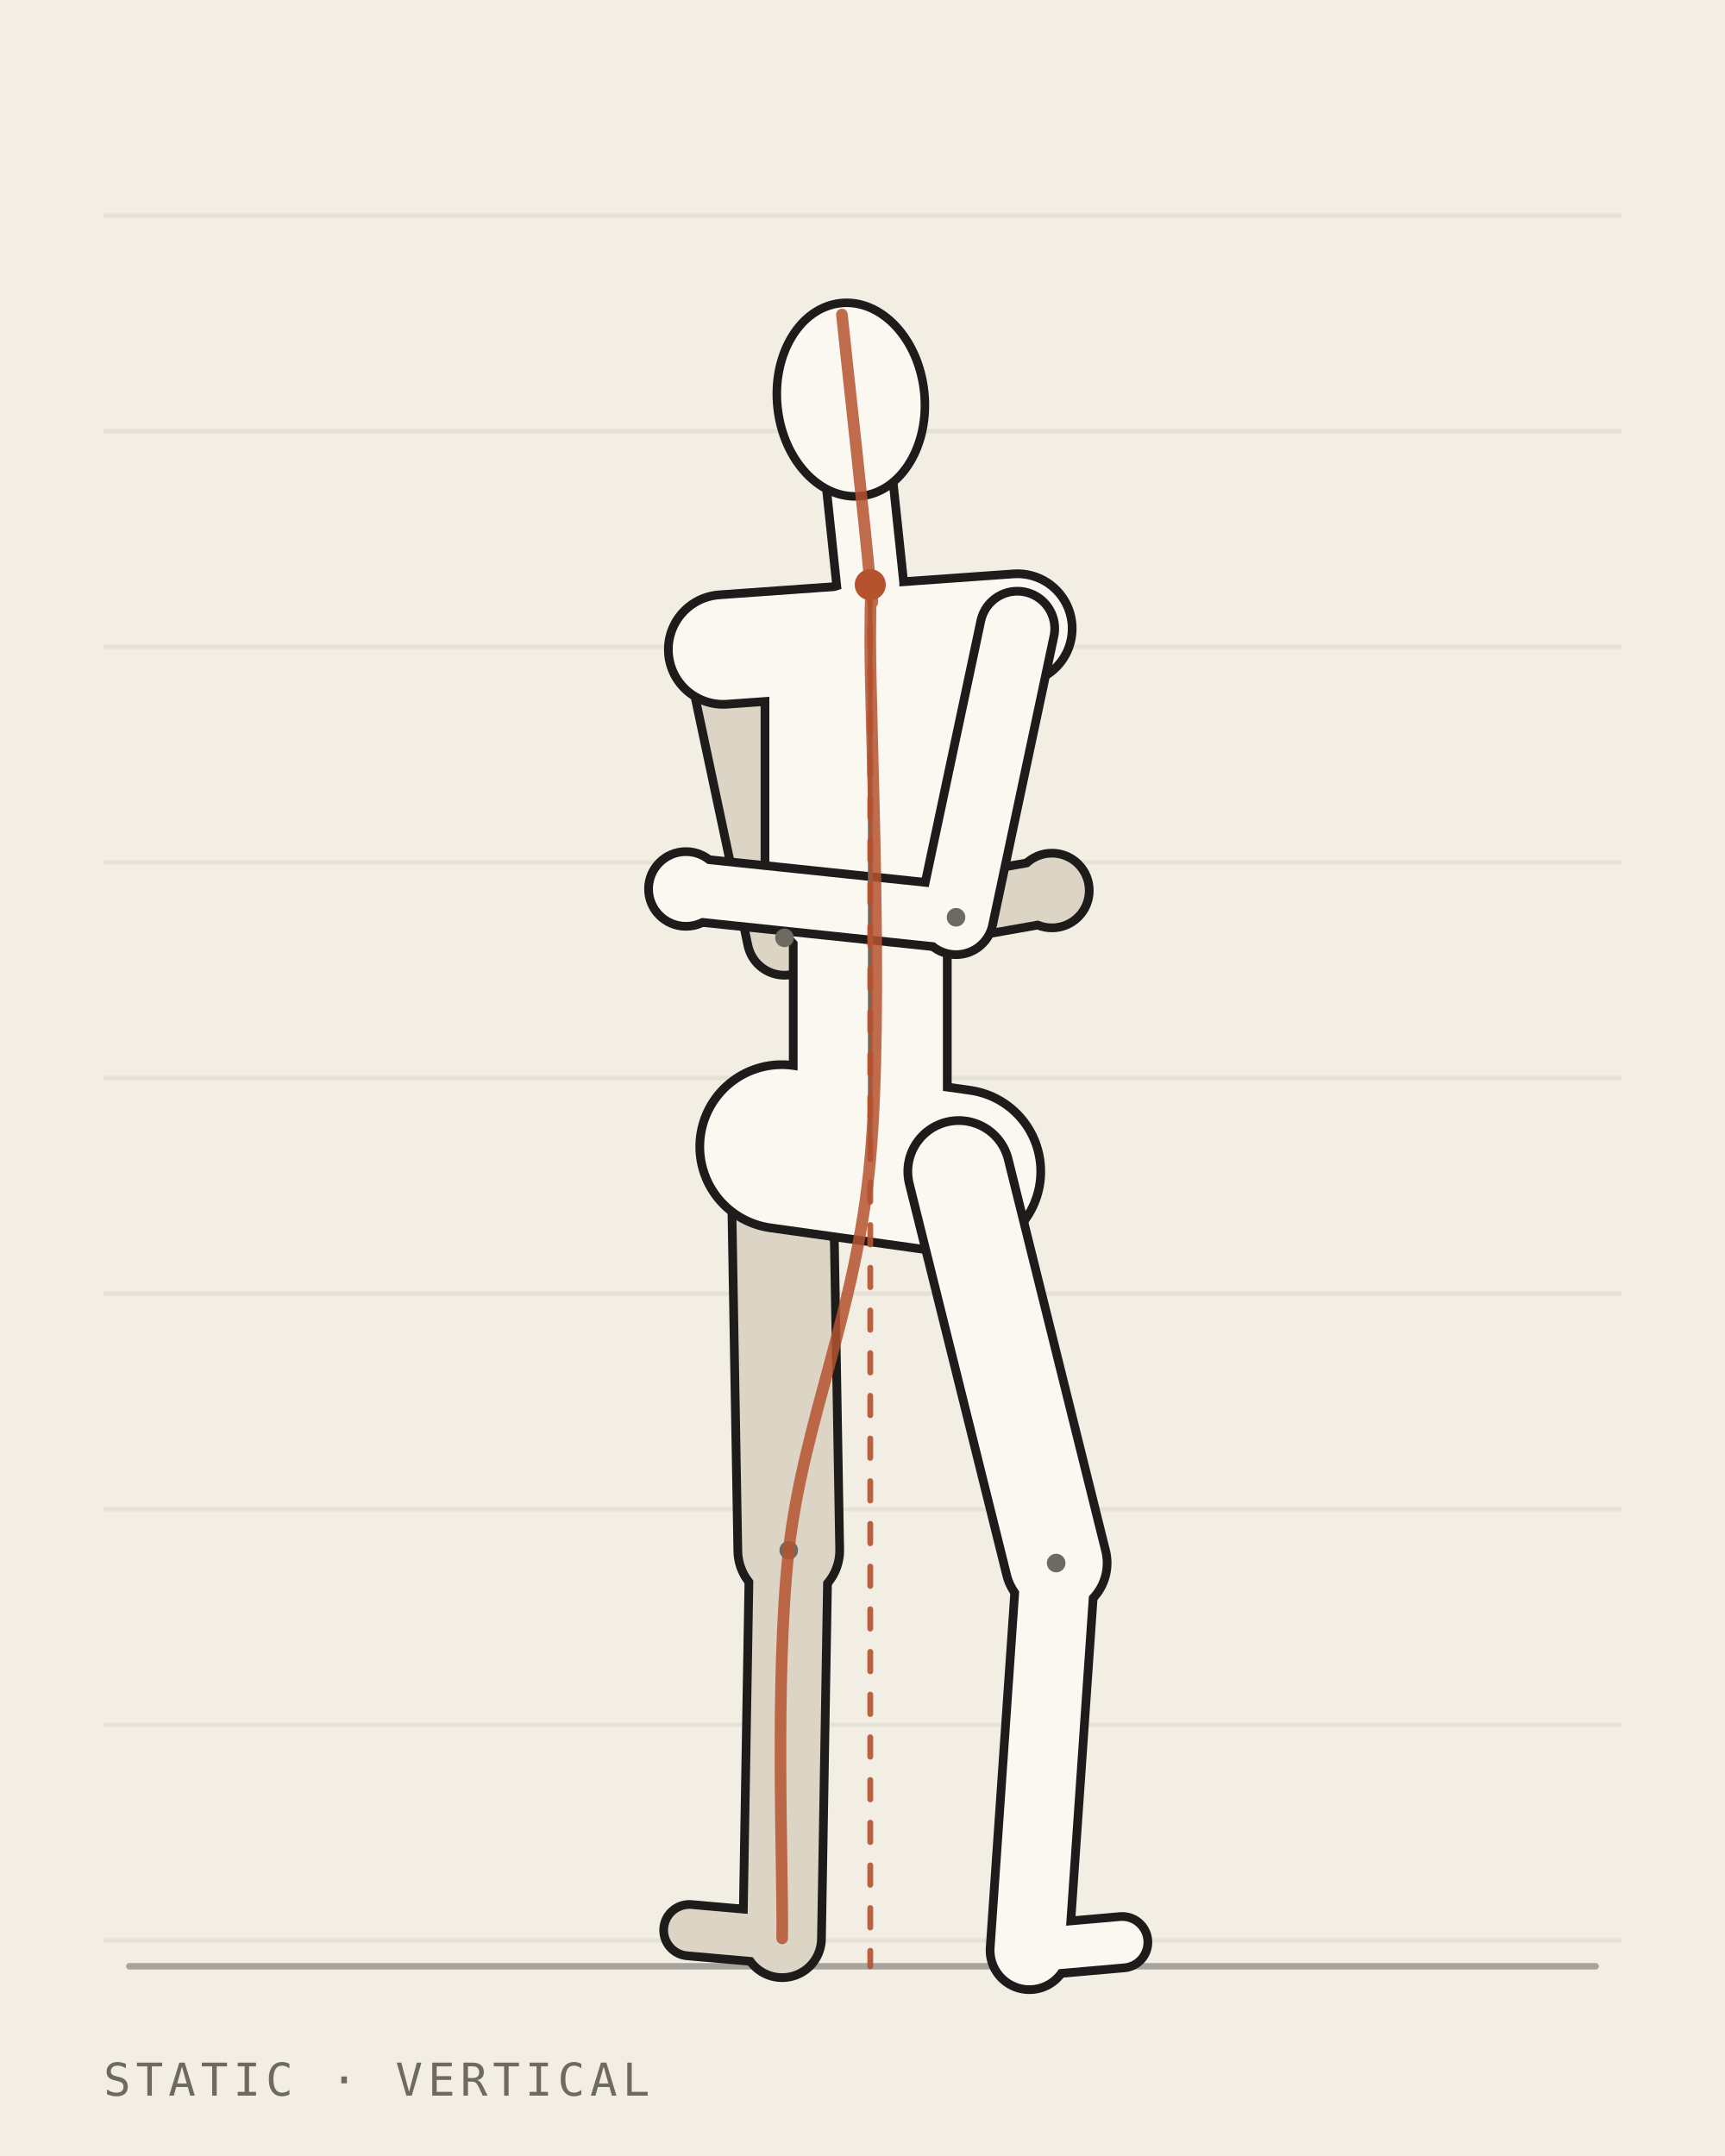
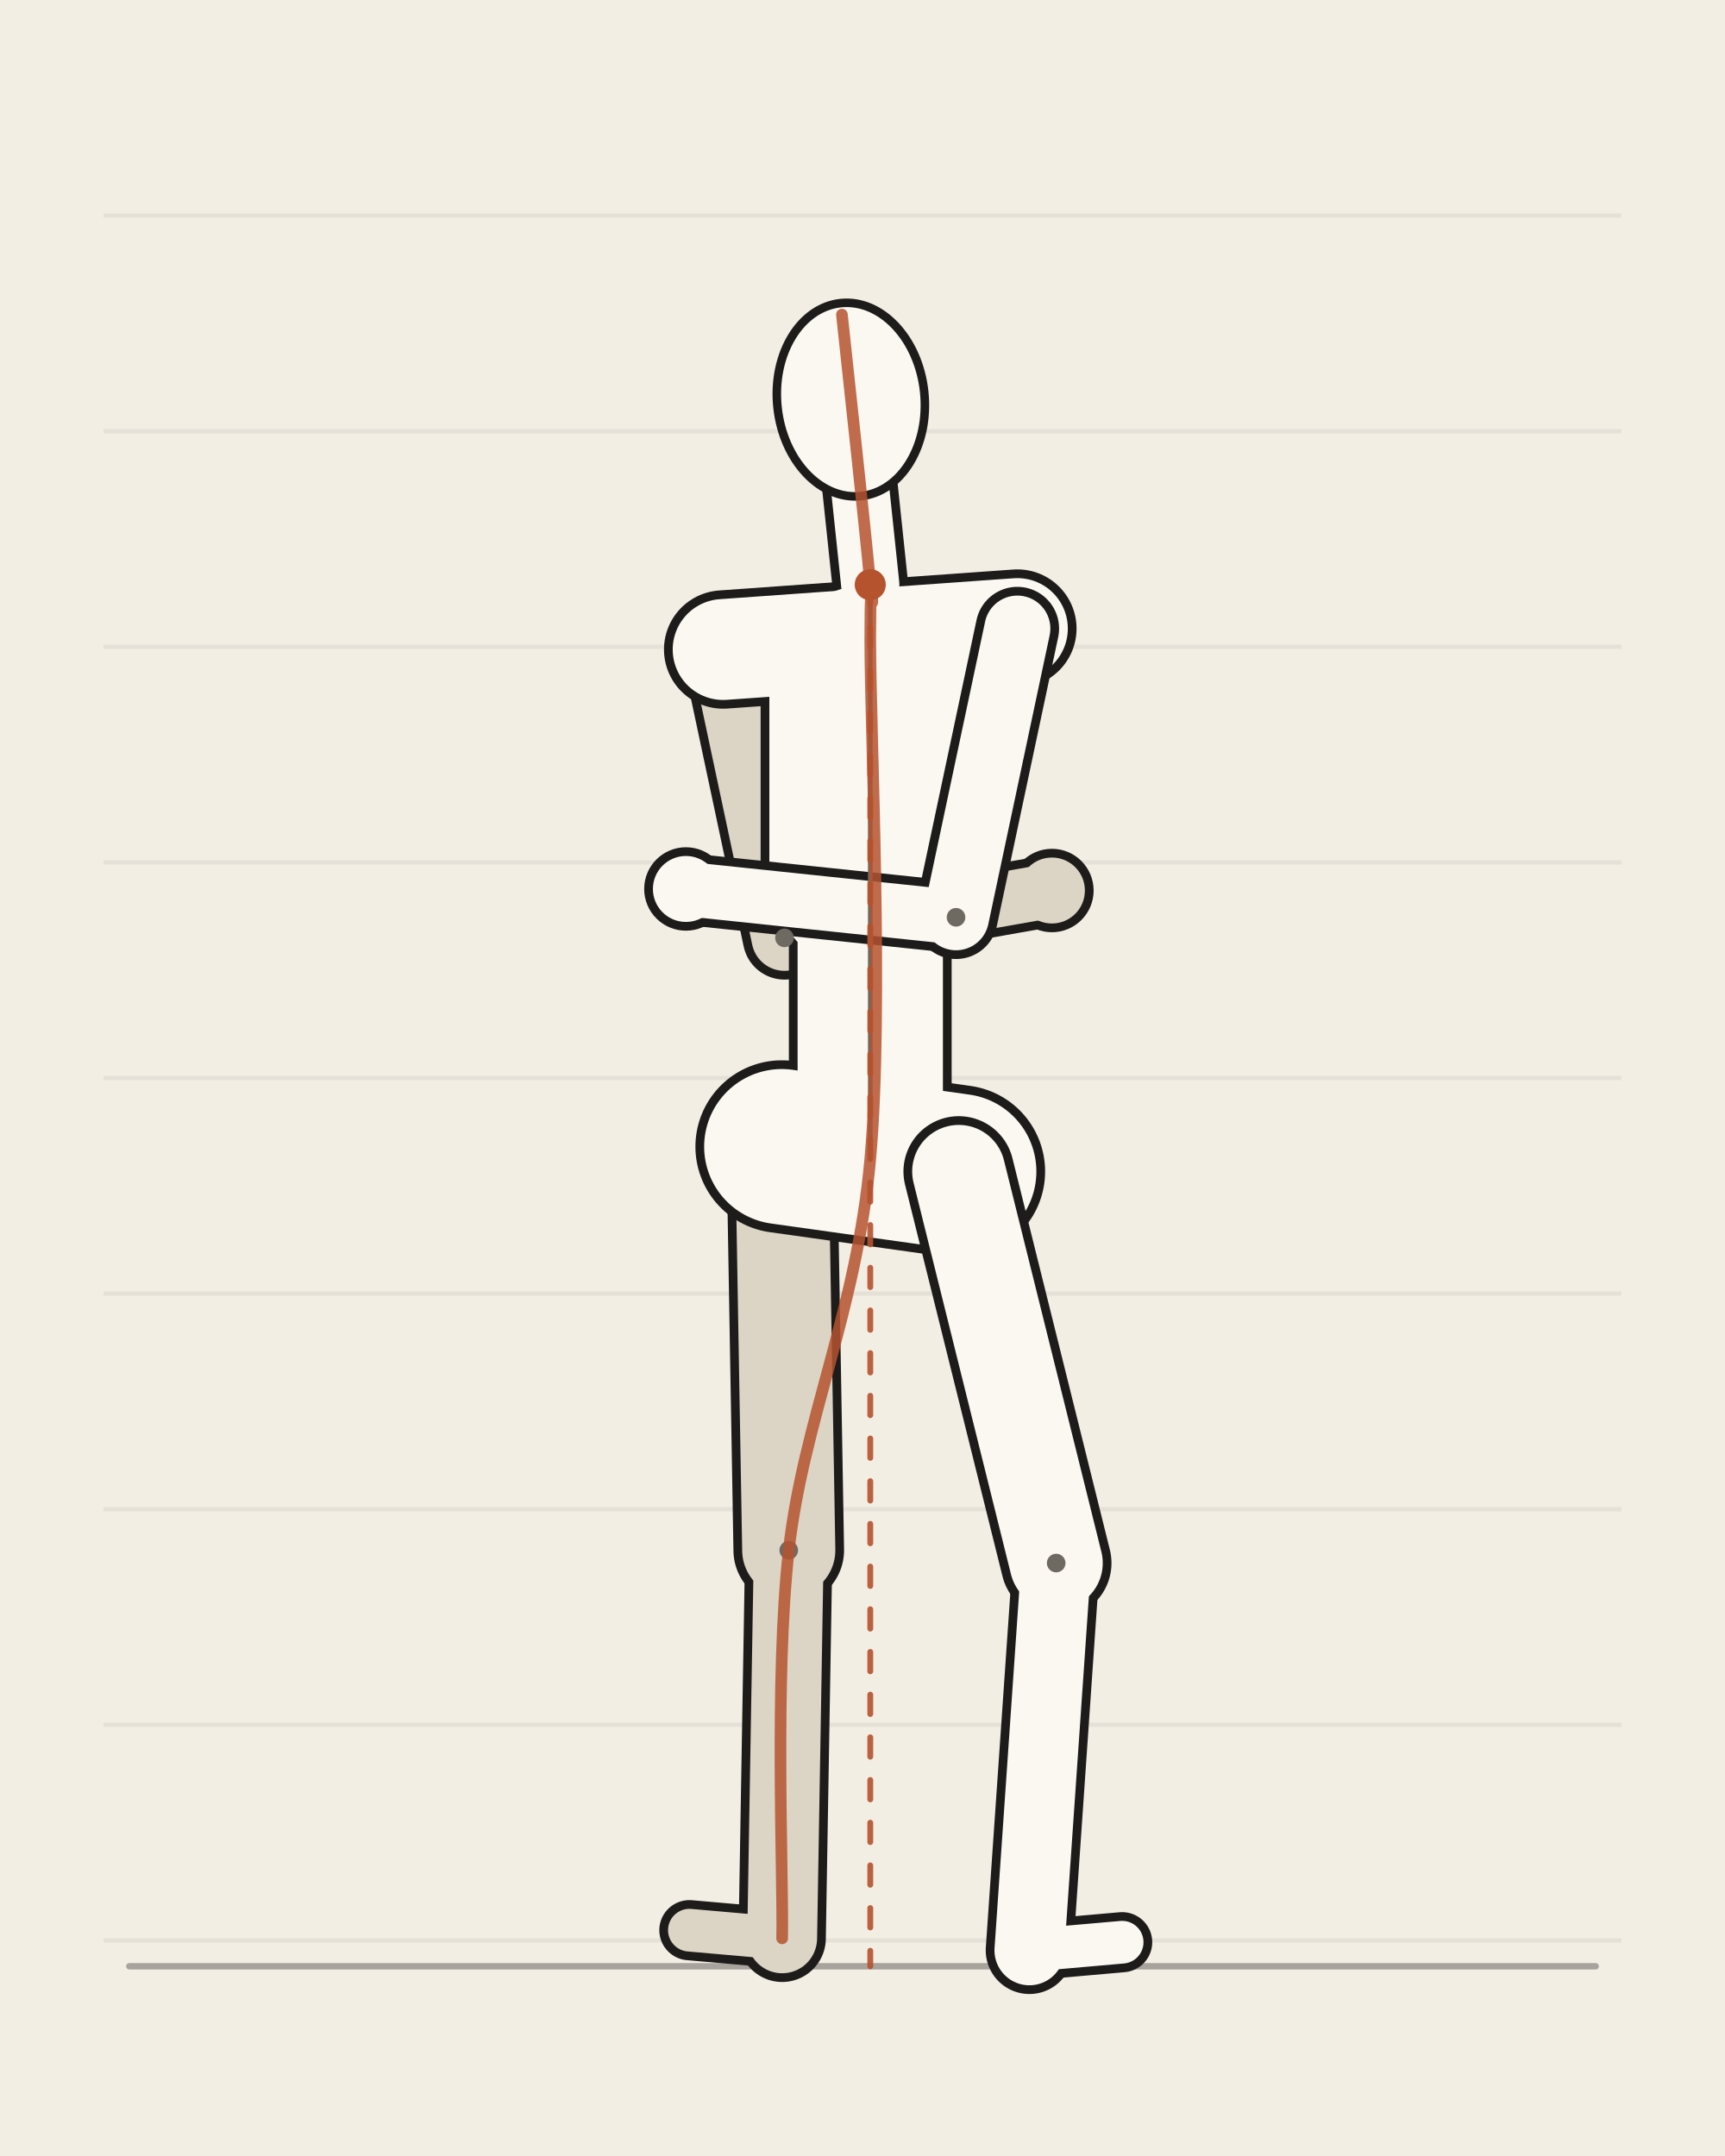
<svg xmlns="http://www.w3.org/2000/svg" viewBox="0 0 400 500" width="400" height="500" role="img" aria-label="dynamic static">
  <rect width="400" height="500" fill="#F3EEE4" />
  <g stroke="#1D1C1A" stroke-opacity="0.06" stroke-width="1">
    <line x1="24" y1="50" x2="376" y2="50" />
    <line x1="24" y1="100" x2="376" y2="100" />
    <line x1="24" y1="150" x2="376" y2="150" />
    <line x1="24" y1="200" x2="376" y2="200" />
    <line x1="24" y1="250" x2="376" y2="250" />
    <line x1="24" y1="300" x2="376" y2="300" />
    <line x1="24" y1="350" x2="376" y2="350" />
    <line x1="24" y1="400" x2="376" y2="400" />
    <line x1="24" y1="450" x2="376" y2="450" />
  </g>
  <line x1="30" y1="456" x2="370" y2="456" stroke="#1D1C1A" stroke-width="1.5" stroke-linecap="round" stroke-opacity="0.35" />
  <g transform="translate(200 456) scale(0.9) translate(-200 -456)">
    <line x1="179.2" y1="244.8" x2="181" y2="348.8" stroke="#1D1C1A" stroke-width="28.5" stroke-linecap="round" />
    <line x1="181" y1="348.8" x2="179.3" y2="448.8" stroke="#1D1C1A" stroke-width="22.5" stroke-linecap="round" />
    <line x1="179.3" y1="448.8" x2="155.4" y2="446.7" stroke="#1D1C1A" stroke-width="15.5" stroke-linecap="round" />
    <line x1="164.1" y1="116.7" x2="179.9" y2="191" stroke="#1D1C1A" stroke-width="21.5" stroke-linecap="round" />
    <line x1="179.9" y1="191" x2="248.8" y2="178.8" stroke="#1D1C1A" stroke-width="18.5" stroke-linecap="round" />
    <circle cx="248.8" cy="178.8" r="10.75" fill="#1D1C1A" />
    <line x1="179.2" y1="244.8" x2="181" y2="348.8" stroke="#DCD4C5" stroke-width="24" stroke-linecap="round" />
    <line x1="181" y1="348.8" x2="179.3" y2="448.8" stroke="#DCD4C5" stroke-width="18" stroke-linecap="round" />
    <line x1="179.3" y1="448.8" x2="155.4" y2="446.7" stroke="#DCD4C5" stroke-width="11" stroke-linecap="round" />
    <line x1="164.1" y1="116.7" x2="179.9" y2="191" stroke="#DCD4C5" stroke-width="17" stroke-linecap="round" />
    <line x1="179.9" y1="191" x2="248.8" y2="178.8" stroke="#DCD4C5" stroke-width="14" stroke-linecap="round" />
    <circle cx="248.8" cy="178.8" r="8.5" fill="#DCD4C5" />
    <line x1="164.1" y1="116.7" x2="239.9" y2="111.3" stroke="#1D1C1A" stroke-width="30.5" stroke-linecap="round" />
    <line x1="202" y1="126" x2="202" y2="174" stroke="#1D1C1A" stroke-width="56.5" stroke-linecap="round" />
    <line x1="202" y1="174" x2="202" y2="248" stroke="#1D1C1A" stroke-width="41.94" stroke-linecap="round" />
    <line x1="179.2" y1="244.8" x2="224.8" y2="251.2" stroke="#1D1C1A" stroke-width="44.5" stroke-linecap="round" />
    <line x1="202" y1="100" x2="197.8" y2="60.2" stroke="#1D1C1A" stroke-width="19.5" stroke-linecap="round" />
    <ellipse cx="197" cy="52.3" rx="19" ry="25" transform="rotate(-6 197 52.3)" fill="#1D1C1A" stroke="#1D1C1A" stroke-width="0" />
    <line x1="164.1" y1="116.7" x2="239.9" y2="111.3" stroke="#FBF8F2" stroke-width="26" stroke-linecap="round" />
    <line x1="202" y1="126" x2="202" y2="174" stroke="#FBF8F2" stroke-width="52" stroke-linecap="round" />
    <line x1="202" y1="174" x2="202" y2="248" stroke="#FBF8F2" stroke-width="37.44" stroke-linecap="round" />
    <line x1="179.2" y1="244.8" x2="224.8" y2="251.2" stroke="#FBF8F2" stroke-width="40" stroke-linecap="round" />
    <line x1="202" y1="100" x2="197.8" y2="60.2" stroke="#FBF8F2" stroke-width="15" stroke-linecap="round" />
    <ellipse cx="197" cy="52.3" rx="19" ry="25" transform="rotate(-6 197 52.3)" fill="#FBF8F2" stroke="#1D1C1A" stroke-width="2.2" />
    <line x1="224.8" y1="251.2" x2="249.9" y2="352.1" stroke="#1D1C1A" stroke-width="28.5" stroke-linecap="round" />
    <line x1="249.9" y1="352.1" x2="243" y2="451.9" stroke="#1D1C1A" stroke-width="22.5" stroke-linecap="round" />
    <line x1="243" y1="451.9" x2="266.9" y2="449.8" stroke="#1D1C1A" stroke-width="15.5" stroke-linecap="round" />
    <line x1="239.9" y1="111.3" x2="224.1" y2="185.7" stroke="#1D1C1A" stroke-width="21.5" stroke-linecap="round" />
    <line x1="224.1" y1="185.7" x2="154.5" y2="178.4" stroke="#1D1C1A" stroke-width="18.5" stroke-linecap="round" />
    <circle cx="154.5" cy="178.4" r="10.75" fill="#1D1C1A" />
    <line x1="224.8" y1="251.2" x2="249.9" y2="352.1" stroke="#FBF8F2" stroke-width="24" stroke-linecap="round" />
    <line x1="249.9" y1="352.1" x2="243" y2="451.9" stroke="#FBF8F2" stroke-width="18" stroke-linecap="round" />
    <line x1="243" y1="451.9" x2="266.9" y2="449.8" stroke="#FBF8F2" stroke-width="11" stroke-linecap="round" />
    <line x1="239.9" y1="111.3" x2="224.1" y2="185.7" stroke="#FBF8F2" stroke-width="17" stroke-linecap="round" />
    <line x1="224.1" y1="185.7" x2="154.5" y2="178.4" stroke="#FBF8F2" stroke-width="14" stroke-linecap="round" />
    <circle cx="154.5" cy="178.4" r="8.5" fill="#FBF8F2" />
    <polyline points="202,100 202,114 202,248" fill="none" stroke="#6E6A62" stroke-width="1.2" stroke-linecap="round" stroke-linejoin="round" />
    <circle cx="224.1" cy="185.7" r="2.4" fill="#6E6A62" />
    <circle cx="249.9" cy="352.1" r="2.4" fill="#6E6A62" />
    <circle cx="179.9" cy="191" r="2.4" fill="#6E6A62" />
    <circle cx="181" cy="348.8" r="2.4" fill="#6E6A62" />
    <path d="M194.7,30.4 C195.9,42 200.8,86.1 202,100 C203.2,113.9 202,89.3 202,114 C202,138.7 205.5,208.9 202,248 C198.5,287.1 184.8,315.3 181,348.8 C177.3,382.2 179.6,432.1 179.3,448.8" fill="none" stroke="#B5532F" stroke-width="3" stroke-linecap="round" stroke-opacity="0.85" stroke-dasharray="0" />
    <line x1="202" y1="100" x2="202" y2="456" stroke="#B5532F" stroke-width="1.5" stroke-linecap="round" stroke-dasharray="5 6" stroke-opacity="0.9" />
    <circle cx="202" cy="100" r="4" fill="#B5532F" />
  </g>
-   <text x="24" y="486" font-family="ui-monospace, SFMono-Regular, Menlo, monospace" font-size="10.5" letter-spacing="1.2" fill="#6E6A62">STATIC · VERTICAL</text>
</svg>
